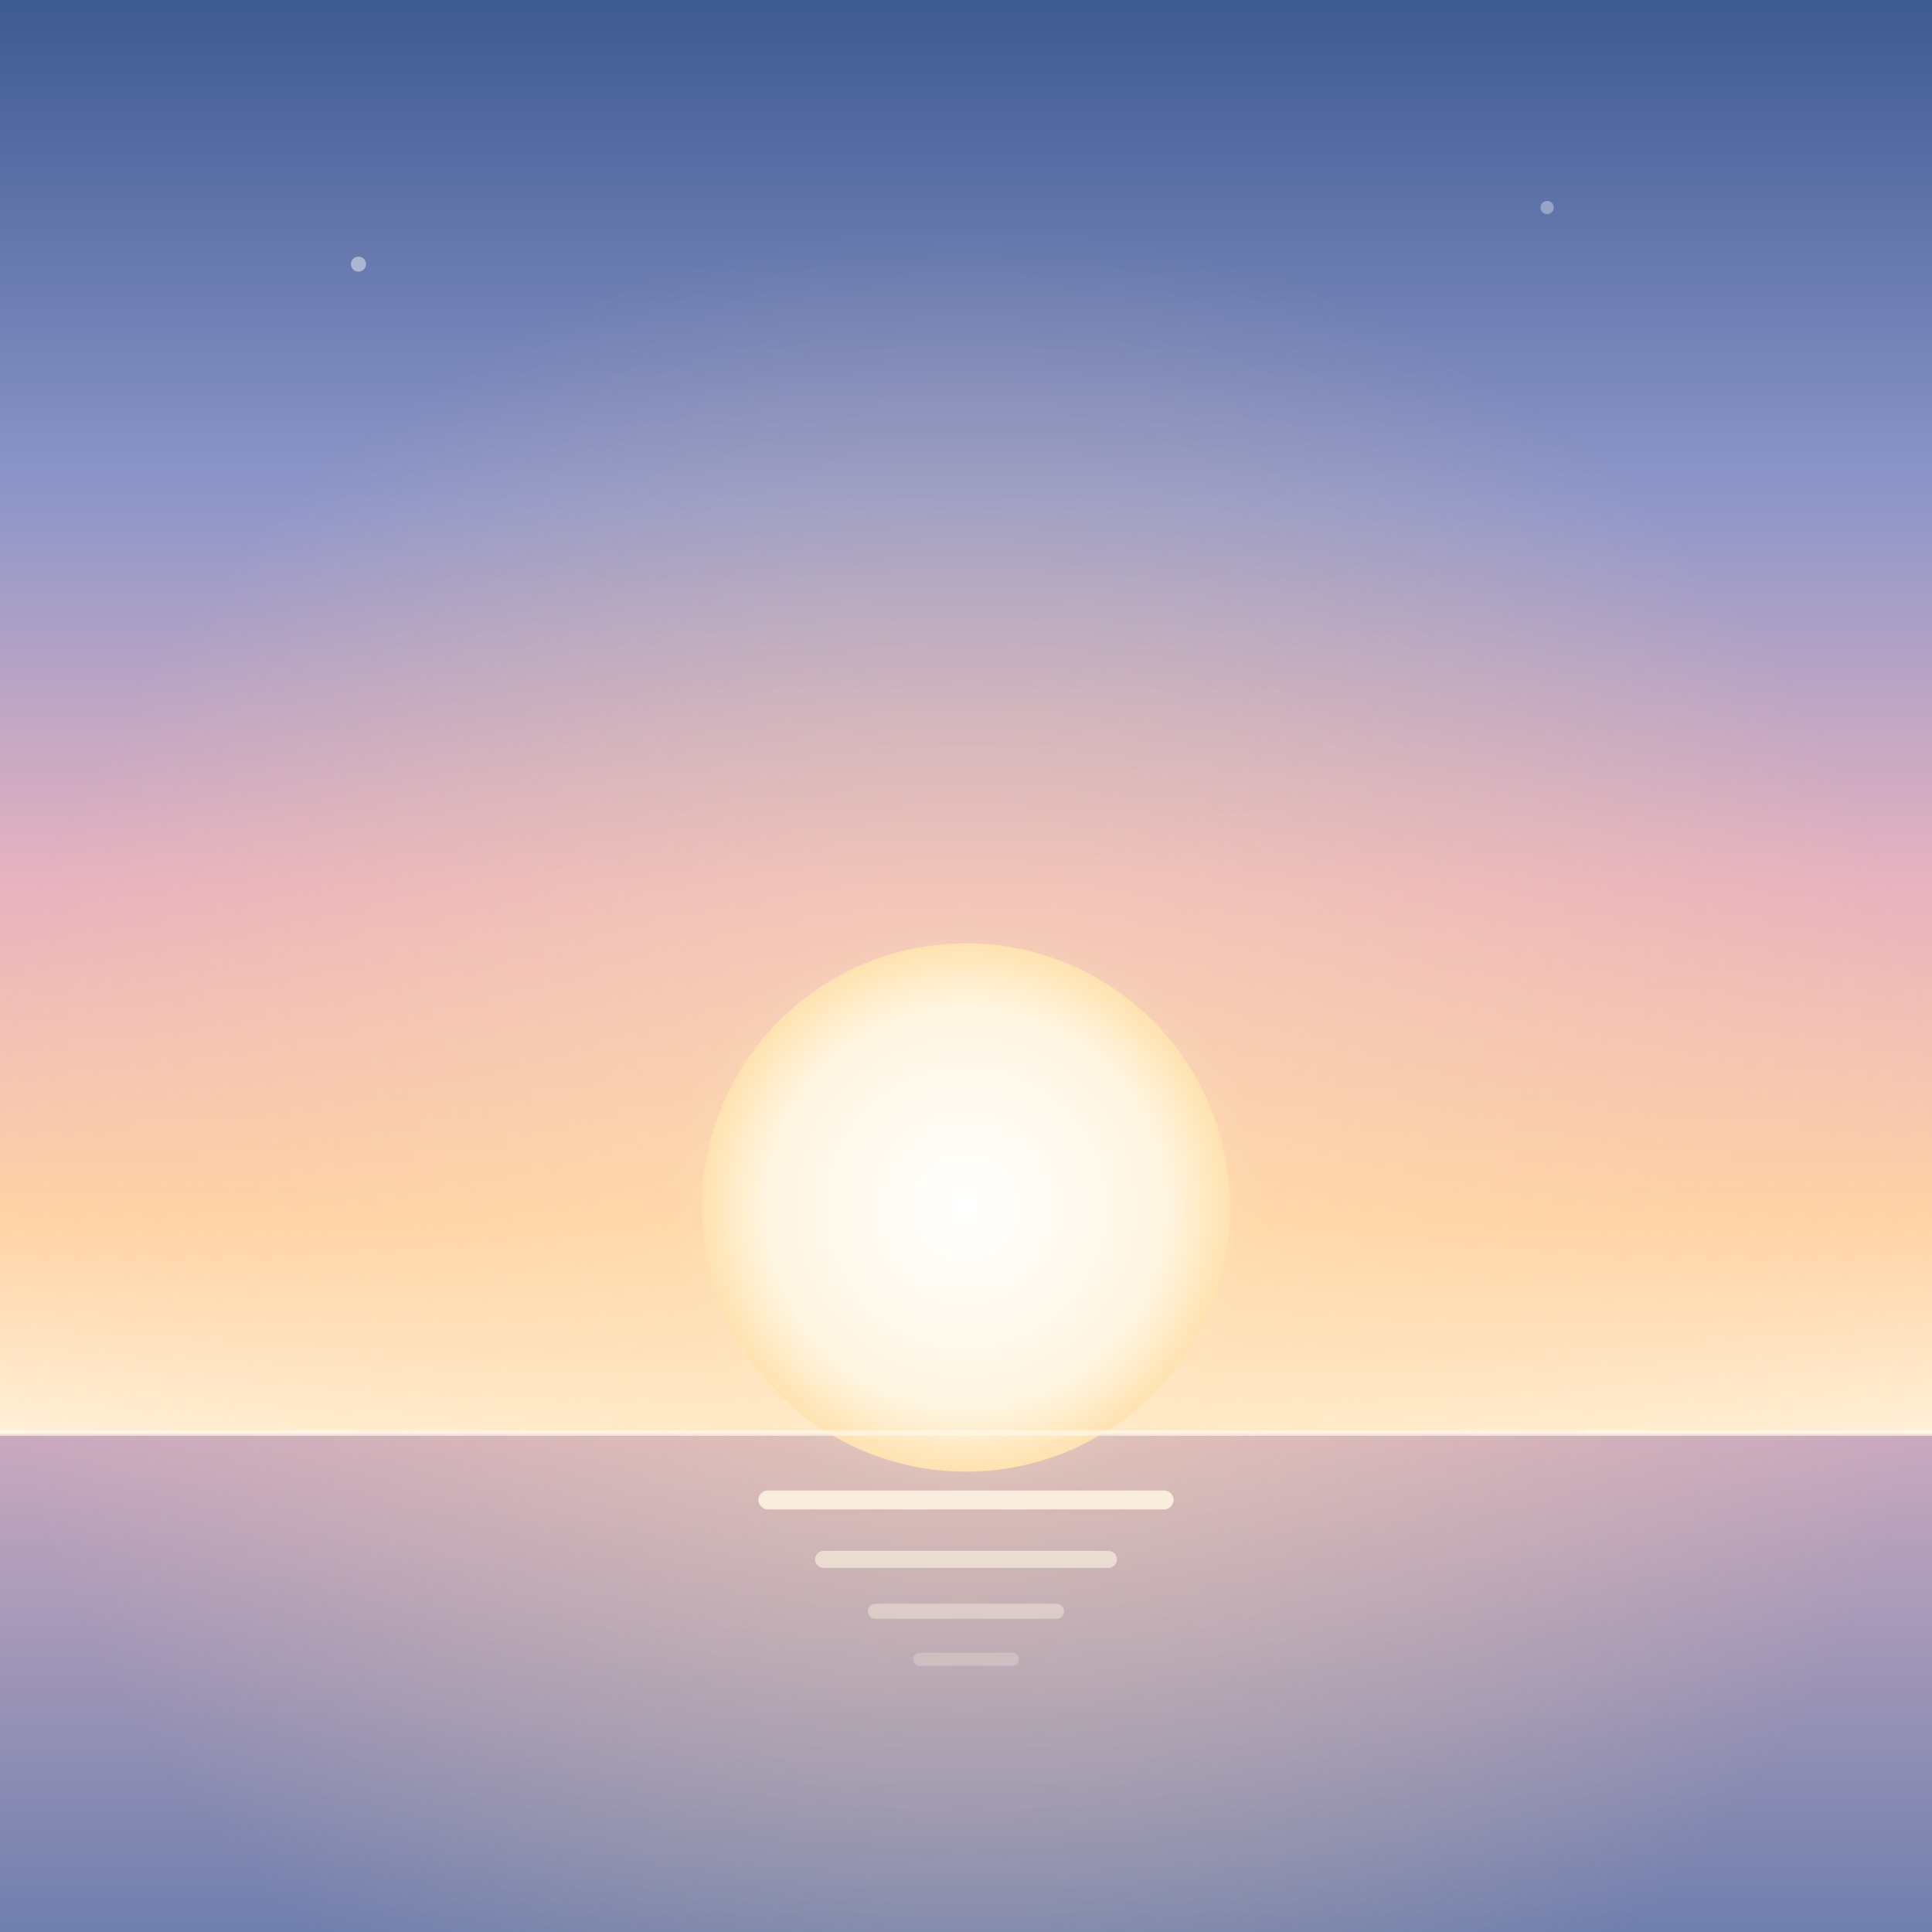
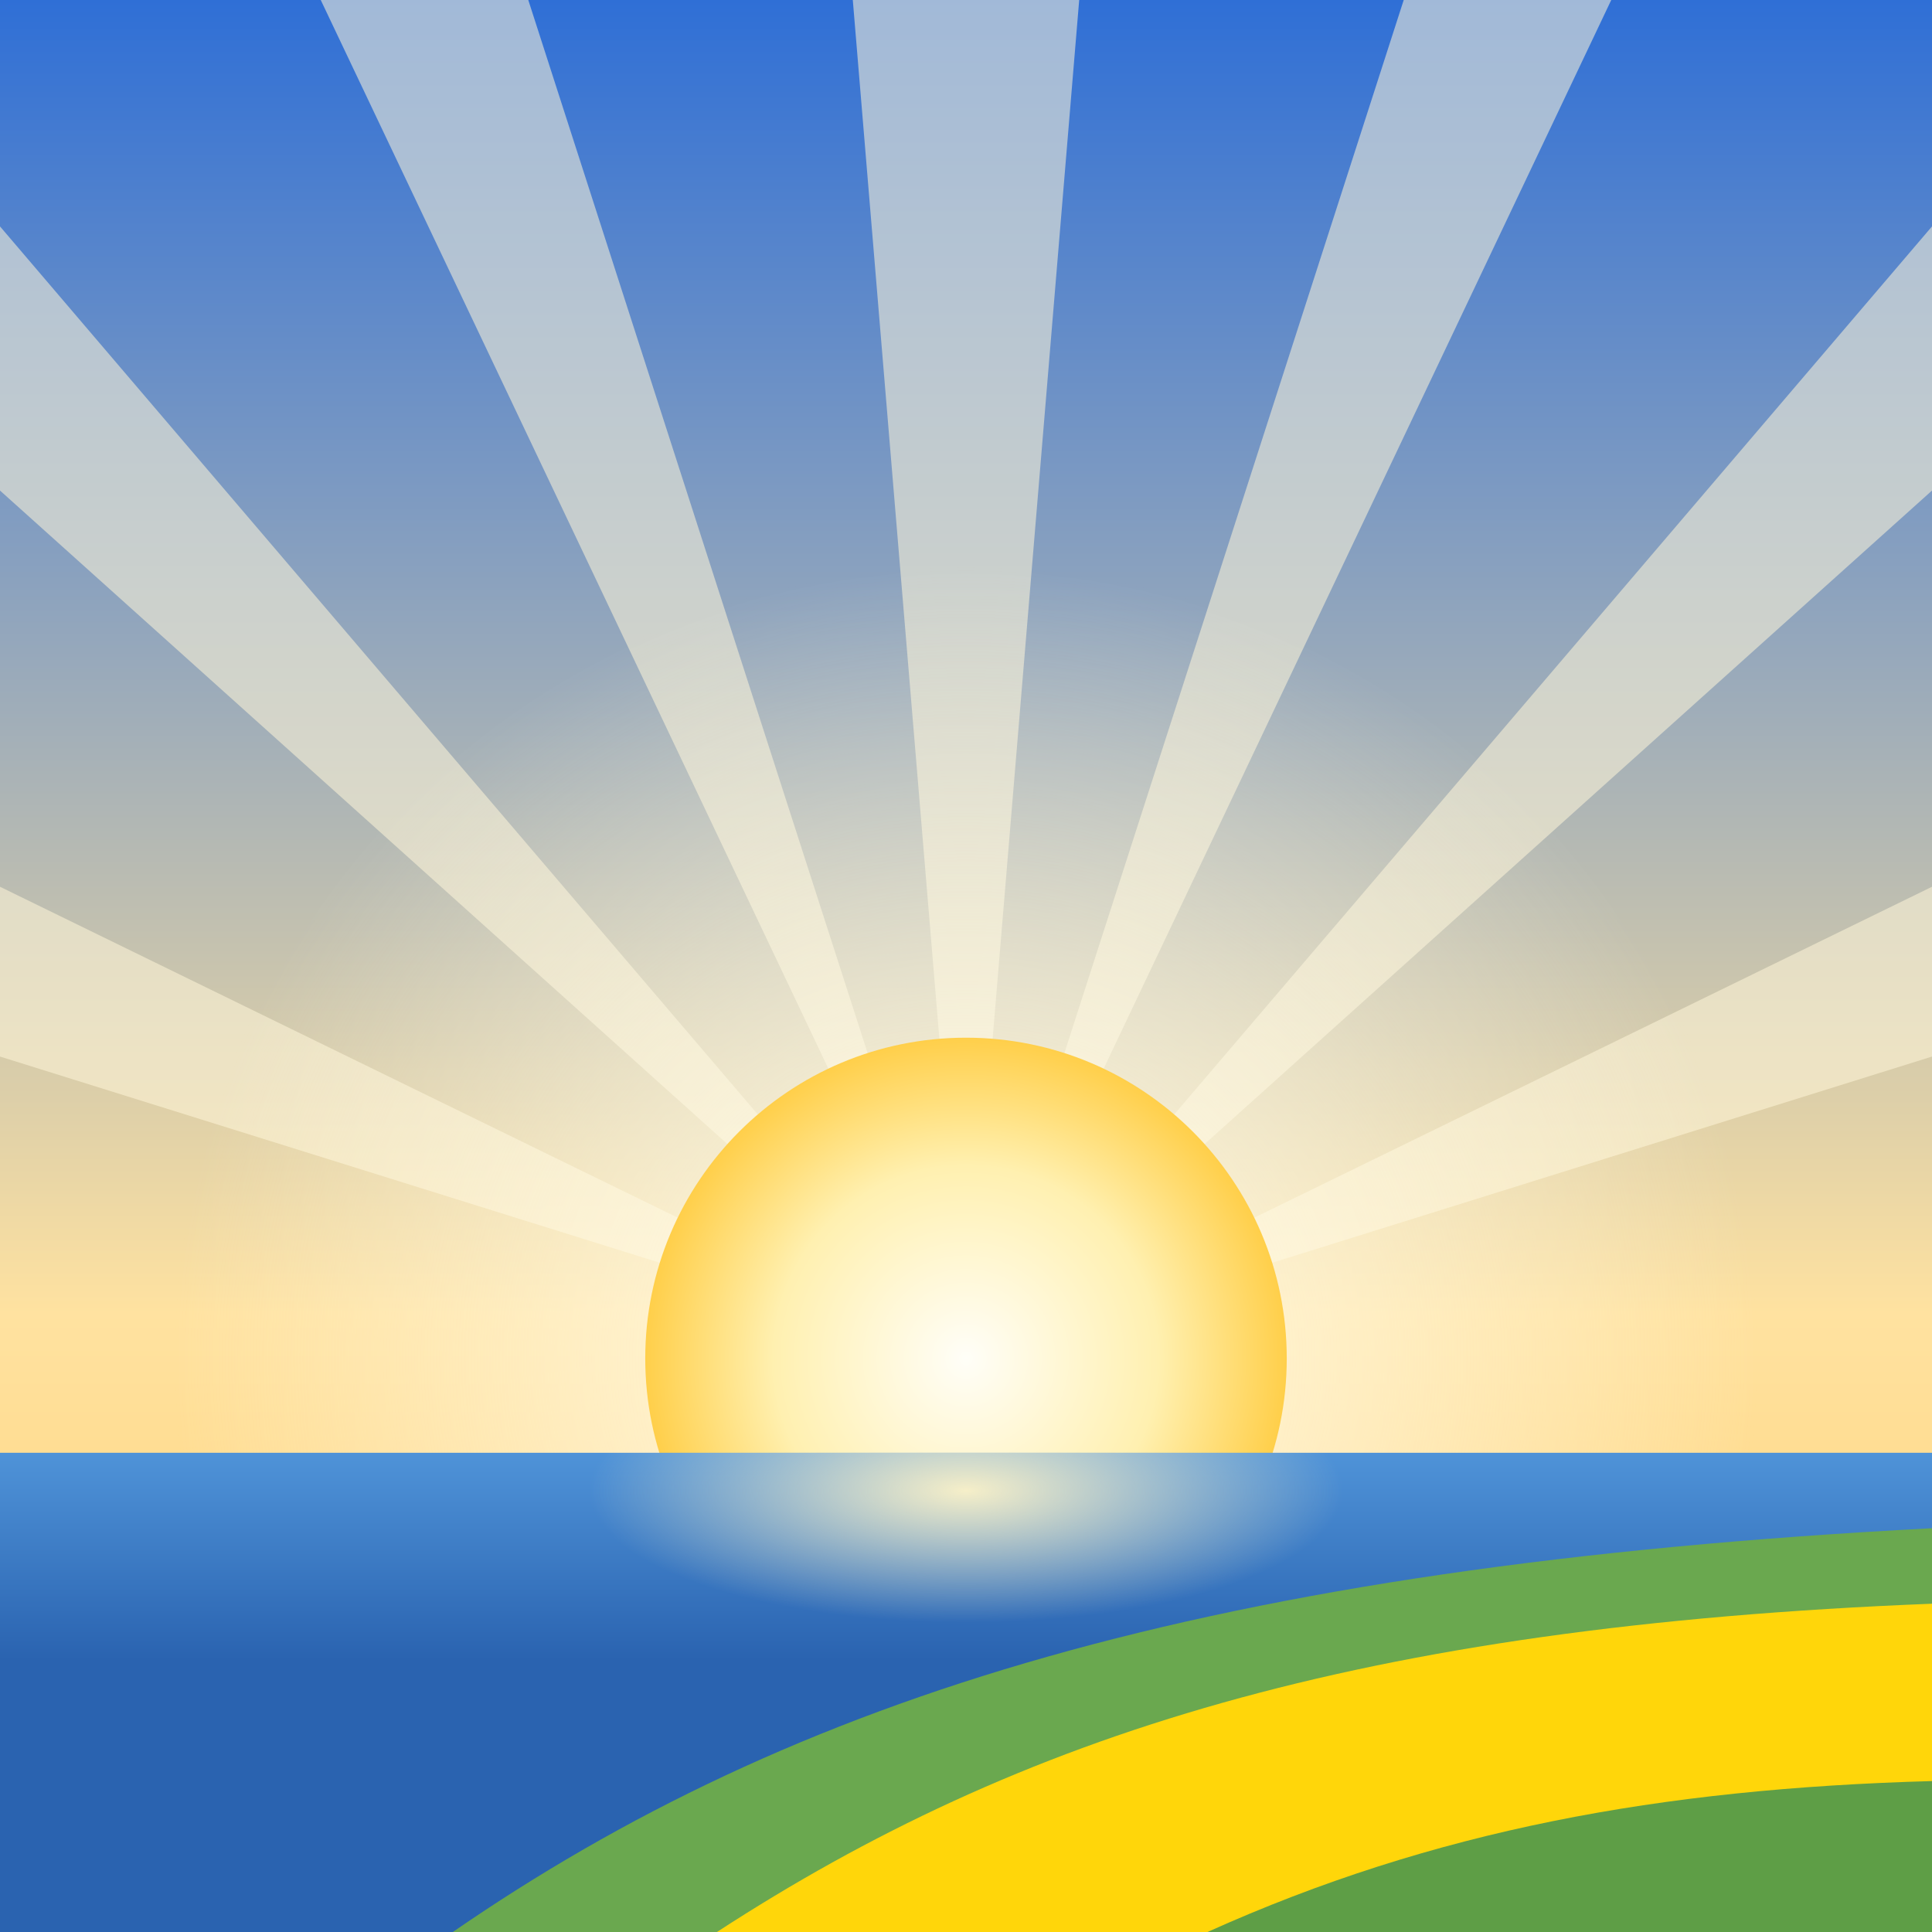
<svg xmlns="http://www.w3.org/2000/svg" viewBox="0 0 1024 1024" preserveAspectRatio="xMidYMid slice">
  <defs>
-     <linearGradient id="sky" x1="0" y1="0" x2="0" y2="760" gradientUnits="userSpaceOnUse">
-       <stop offset="0" stop-color="#3d5a92" />
-       <stop offset="0.35" stop-color="#8f97c9" />
-       <stop offset="0.62" stop-color="#e9b3bf" />
-       <stop offset="0.85" stop-color="#ffd3a6" />
-       <stop offset="1" stop-color="#fff0d6" />
+     <linearGradient id="sky" x1="0" y1="0" x2="0" y2="1024" gradientUnits="userSpaceOnUse">
+       <stop offset="0" stop-color="#2f6fd6" />
+       <stop offset="0.68" stop-color="#ffe2a0" />
+       <stop offset="1" stop-color="#ffcc66" />
    </linearGradient>
-     <linearGradient id="sea" x1="0" y1="760" x2="0" y2="1024" gradientUnits="userSpaceOnUse">
-       <stop offset="0" stop-color="#c9a9bf" />
-       <stop offset="1" stop-color="#6f7fae" />
-     </linearGradient>
-     <radialGradient id="bloom" cx="512" cy="640" r="520" gradientUnits="userSpaceOnUse">
-       <stop offset="0" stop-color="#fffaf0" stop-opacity="0.95" />
-       <stop offset="0.3" stop-color="#ffe0b0" stop-opacity="0.4" />
-       <stop offset="1" stop-color="#ffd0a0" stop-opacity="0" />
+     <radialGradient id="sun" cx="512" cy="720" r="170" gradientUnits="userSpaceOnUse">
+       <stop offset="0" stop-color="#fffef8" />
+       <stop offset="0.6" stop-color="#fff0b0" />
+       <stop offset="1" stop-color="#ffcf4a" />
    </radialGradient>
-     <radialGradient id="sun" cx="512" cy="640" r="140" gradientUnits="userSpaceOnUse">
-       <stop offset="0" stop-color="#fff" />
-       <stop offset="0.75" stop-color="#fff6e2" />
-       <stop offset="1" stop-color="#ffe2b0" />
+     <radialGradient id="halo" cx="512" cy="720" r="420" gradientUnits="userSpaceOnUse">
+       <stop offset="0" stop-color="#fffbe8" stop-opacity="1" />
+       <stop offset="1" stop-color="#fffbe8" stop-opacity="0" />
    </radialGradient>
  </defs>
-   <rect width="1024" height="760" fill="url(#sky)" />
-   <rect y="760" width="1024" height="264" fill="url(#sea)" />
-   <rect width="1024" height="1024" fill="url(#bloom)" />
-   <g fill="#fff">
-     <circle cx="190" cy="140" r="4" opacity="0.45" />
-     <circle cx="820" cy="110" r="3.5" opacity="0.35" />
+   <rect width="1024" height="1024" fill="url(#sky)" />
+   <g fill="#fff6d8" opacity="0.55">
+     <path d="M512 720 L 452 0 L 572 0 Z" />
+     <path d="M512 720 L 170 0 L 280 0 Z" />
+     <path d="M512 720 L 744 0 L 854 0 Z" />
+     <path d="M512 720 L 0 120 L 0 260 Z" />
+     <path d="M512 720 L 1024 120 L 1024 260 Z" />
+     <path d="M512 720 L 0 470 L 0 560 Z" />
+     <path d="M512 720 L 1024 470 L 1024 560 Z" />
  </g>
-   <circle cx="512" cy="640" r="140" fill="url(#sun)" />
-   <rect y="758" width="1024" height="3" fill="#fff8ea" opacity="0.7" />
-   <g fill="#fff6e4">
-     <rect x="402" y="790" width="220" height="10" rx="5" opacity="0.85" />
-     <rect x="432" y="822" width="160" height="9" rx="4.5" opacity="0.6" />
-     <rect x="460" y="850" width="104" height="8" rx="4" opacity="0.4" />
-     <rect x="484" y="876" width="56" height="7" rx="3.5" opacity="0.25" />
-   </g>
+   <rect width="1024" height="1024" fill="url(#halo)" />
+   <circle cx="512" cy="720" r="170" fill="url(#sun)" />
+   <defs>
+     <linearGradient id="seaG" x1="0" y1="770" x2="0" y2="880" gradientUnits="userSpaceOnUse">
+       <stop offset="0" stop-color="#4f93d8" />
+       <stop offset="1" stop-color="#2a63b0" />
+     </linearGradient>
+     <radialGradient id="shim" cx="512" cy="790" r="200" gradientTransform="translate(0 790) scale(1 0.35) translate(0 -790)" gradientUnits="userSpaceOnUse">
+       <stop offset="0" stop-color="#fff4c8" stop-opacity="0.95" />
+       <stop offset="1" stop-color="#fff4c8" stop-opacity="0" />
+     </radialGradient>
+   </defs>
+   <rect y="770" width="1024" height="254" fill="url(#seaG)" />
+   <rect y="770" width="1024" height="254" fill="url(#shim)" />
+   <path d="M240 1024 C 420 900, 640 830, 1024 810 L1024 1024 Z" fill="#6aa84f" />
+   <path d="M380 1024 C 540 920, 720 862, 1024 850 L1024 1024 Z" fill="#ffd60a" />
+   <path d="M640 1024 C 760 970, 880 948, 1024 944 L1024 1024 Z" fill="#5e9e46" />
</svg>
